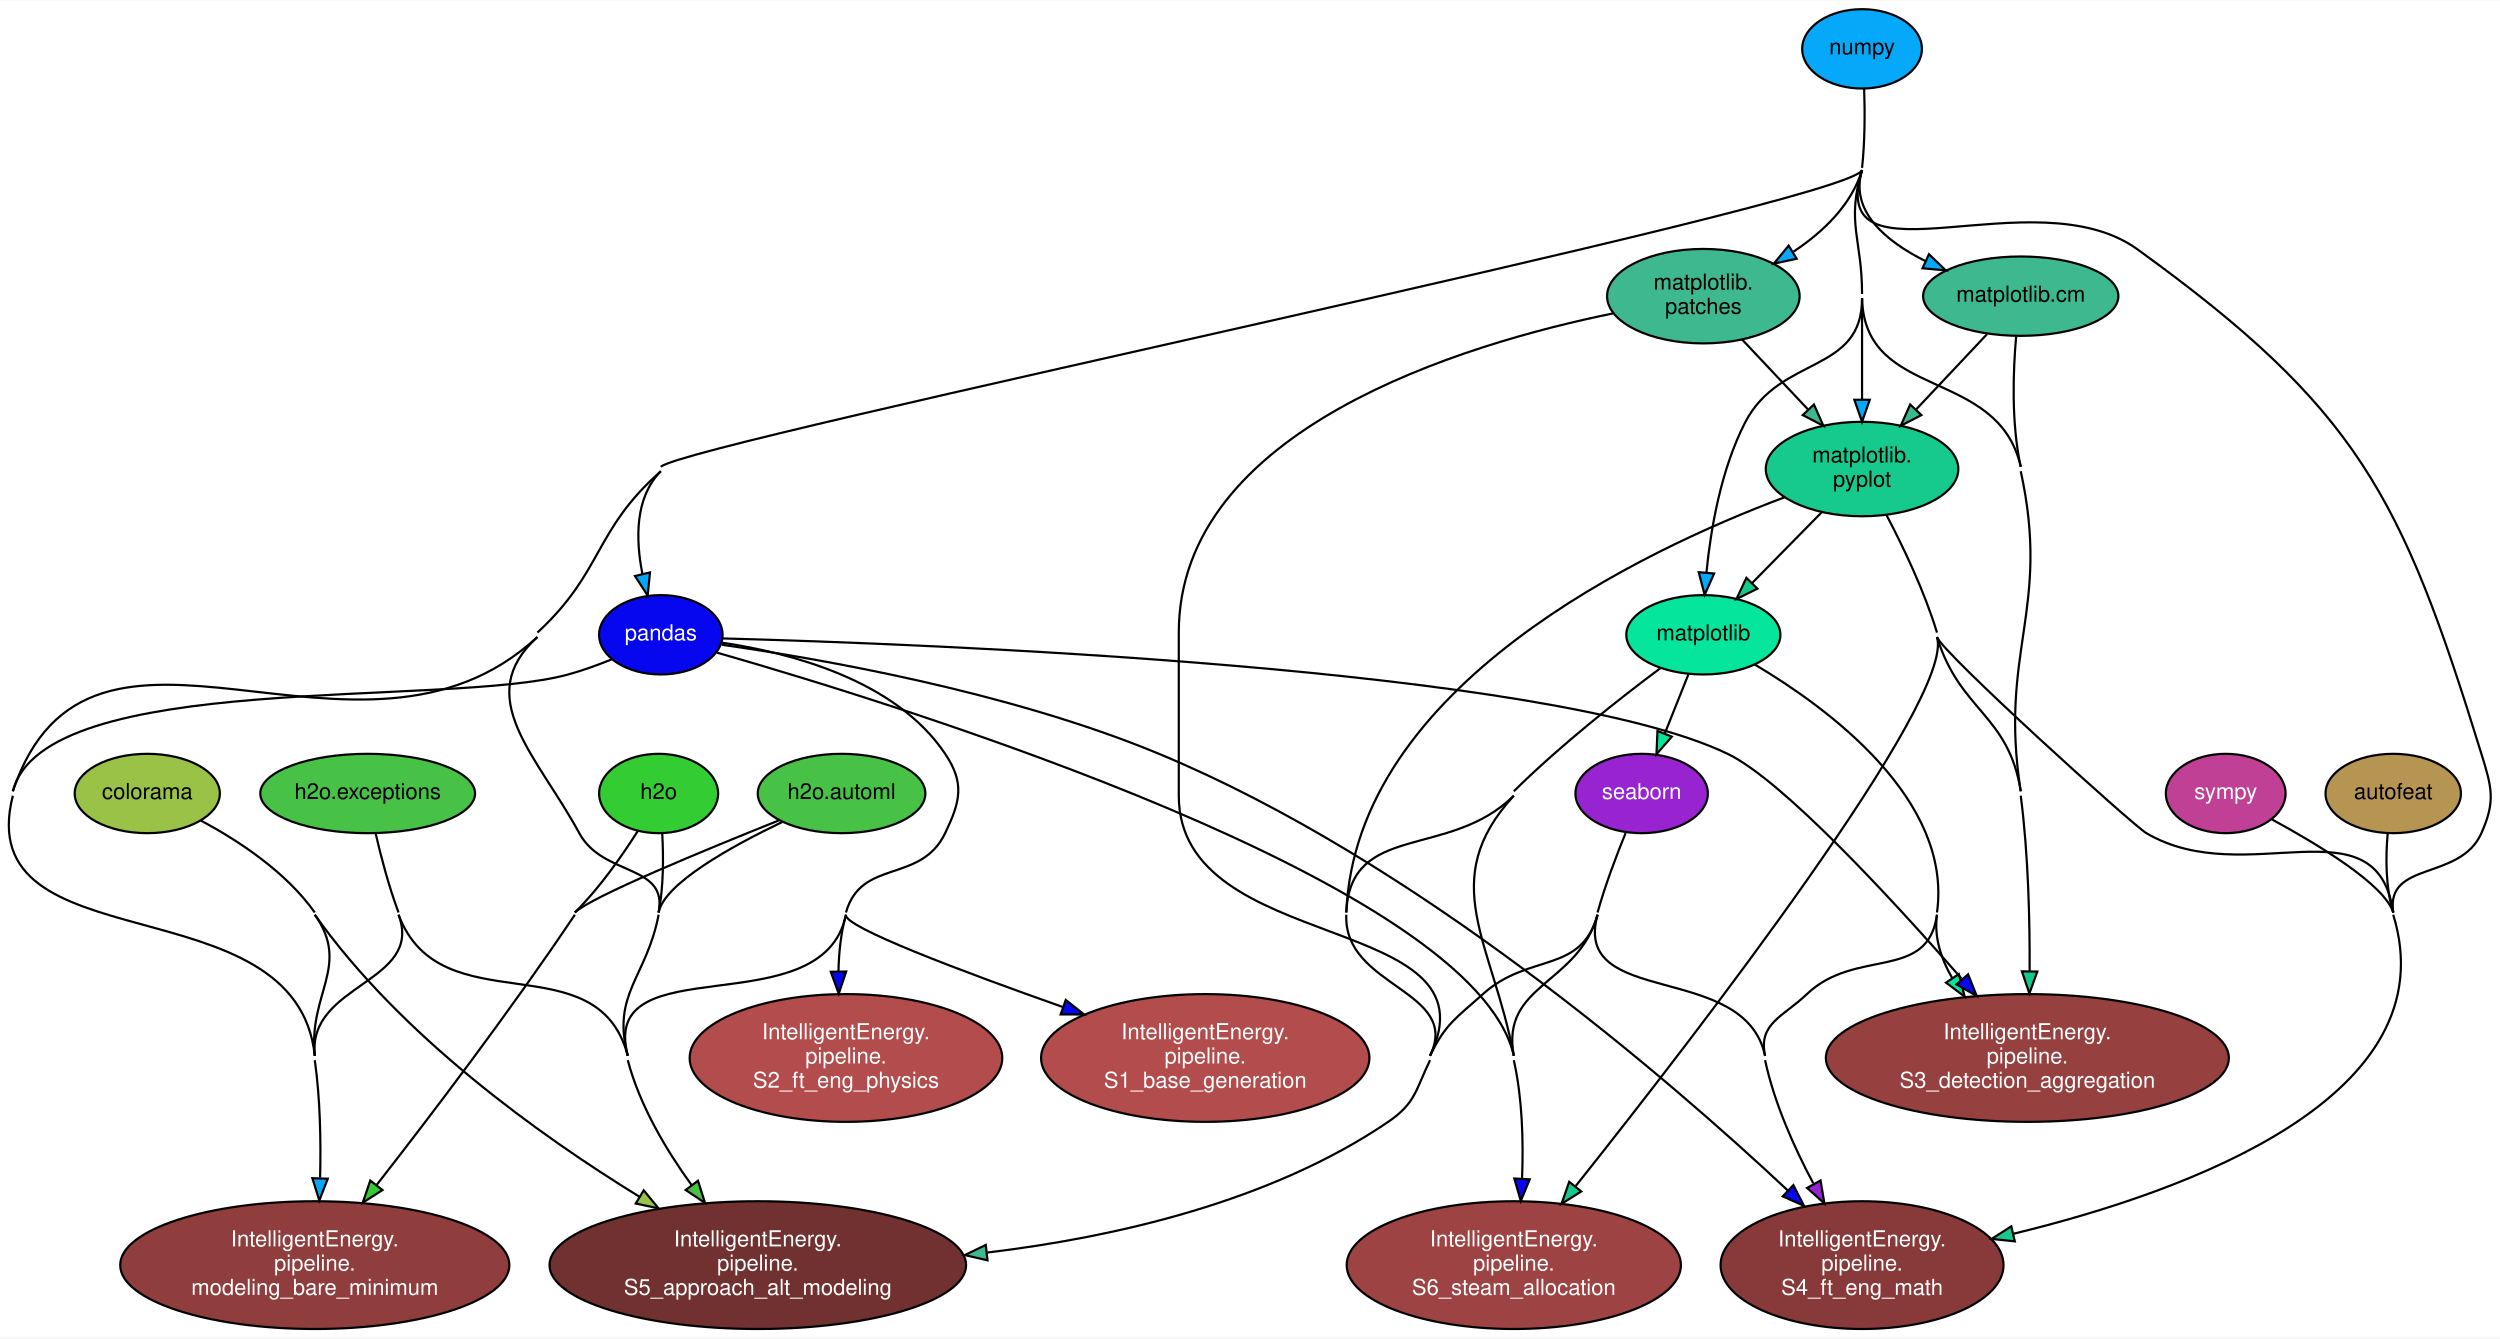
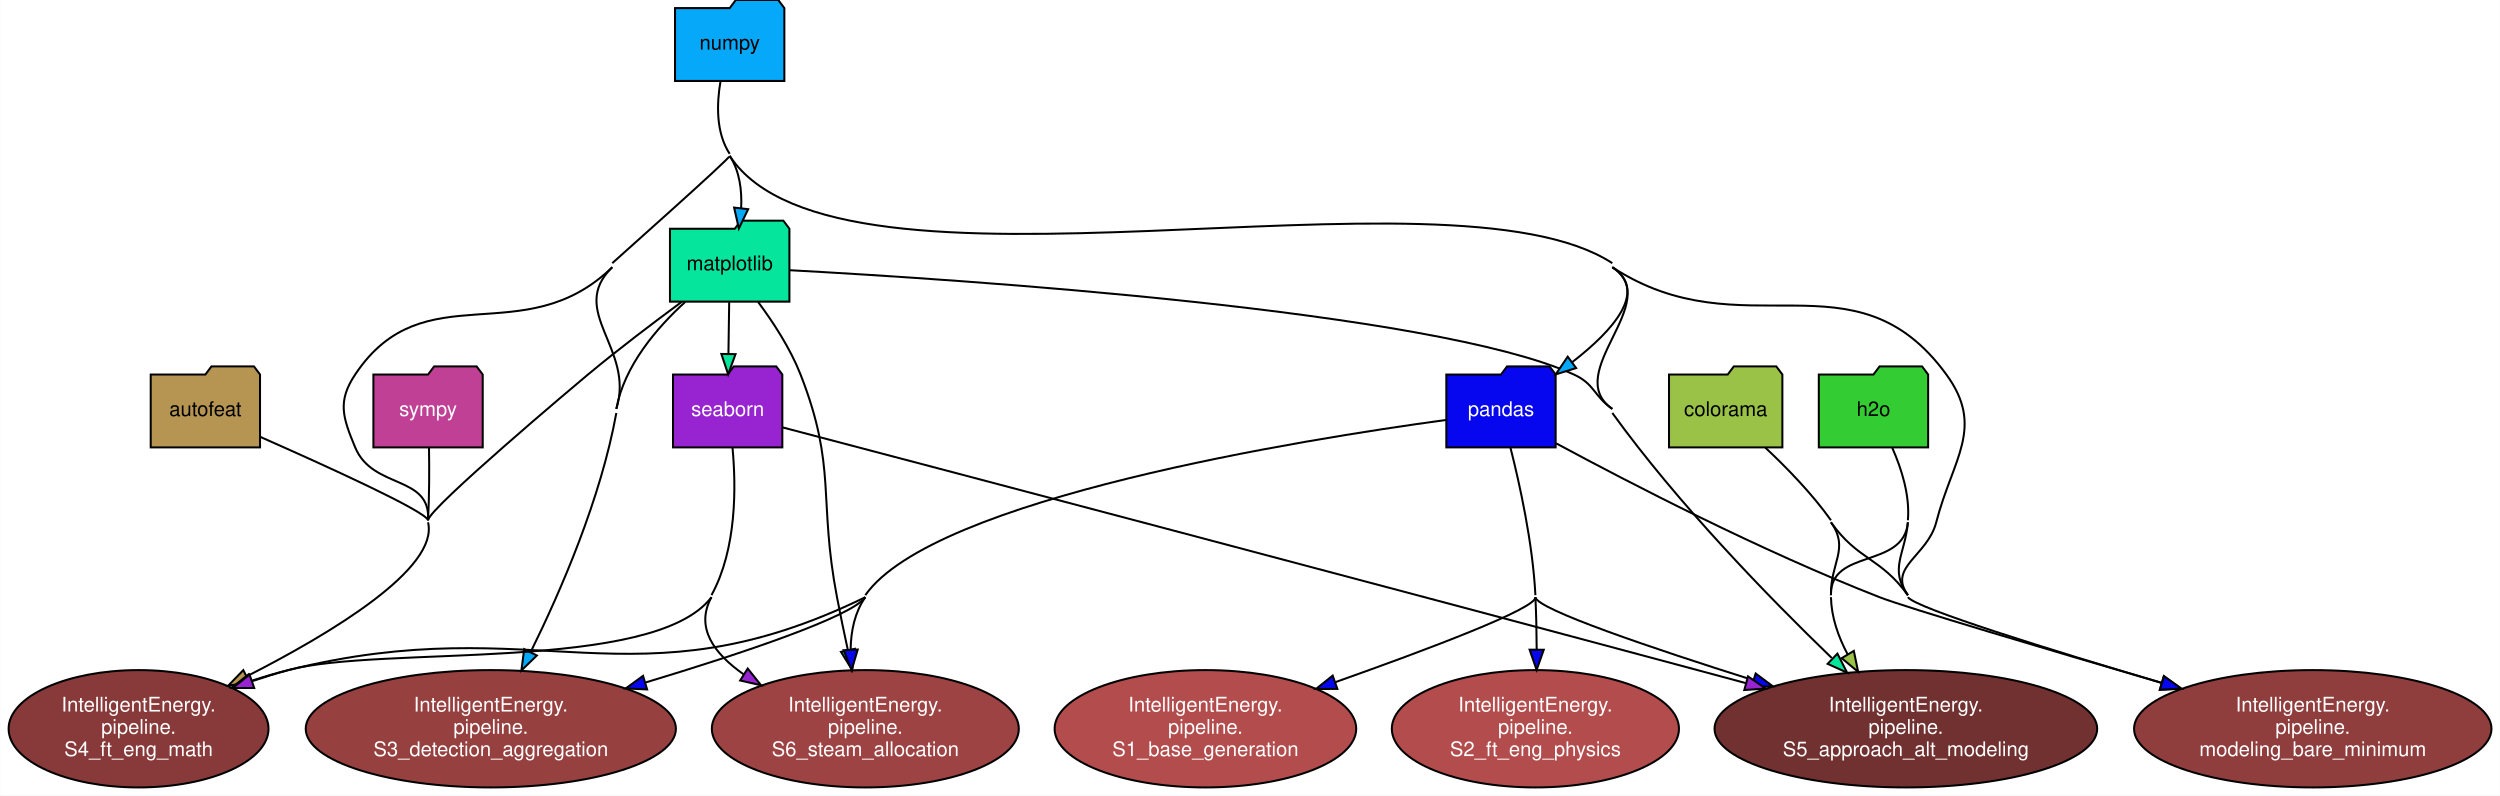
- <svg xmlns="http://www.w3.org/2000/svg" width="1134pt" height="607pt" viewBox="0.00 0.00 1134.26 606.82">
-   <g id="graph0" class="graph" transform="scale(1 1) rotate(0) translate(4 602.82)">
+ <svg xmlns="http://www.w3.org/2000/svg" width="1235pt" height="393pt" viewBox="0.00 0.00 1234.74 392.98">
+   <g id="graph0" class="graph" transform="scale(1 1) rotate(0) translate(4 388.98)">
    <style>.edge&gt;path:hover{stroke-width:8}</style>
-     <polygon fill="white" stroke="transparent" points="-4,4 -4,-602.82 1130.26,-602.82 1130.26,4 -4,4" />
+     <polygon fill="white" stroke="transparent" points="-4,4 -4,-388.98 1230.74,-388.98 1230.74,4 -4,4" />
    <g id="node1" class="node">
      <style>.edge&gt;path:hover{stroke-width:8}</style>
-       <ellipse fill="#b34c4c" stroke="black" cx="542.82" cy="-122.97" rx="74.49" ry="28.98" />
-       <text text-anchor="middle" x="542.82" y="-131.47" font-family="Helvetica,sans-Serif" font-size="10.00" fill="#ffffff">IntelligentEnergy.</text>
-       <text text-anchor="middle" x="542.82" y="-120.47" font-family="Helvetica,sans-Serif" font-size="10.00" fill="#ffffff">pipeline.</text>
-       <text text-anchor="middle" x="542.82" y="-109.47" font-family="Helvetica,sans-Serif" font-size="10.00" fill="#ffffff">S1_base_generation</text>
+       <ellipse fill="#b34c4c" stroke="black" cx="591.35" cy="-28.99" rx="74.49" ry="28.98" />
+       <text text-anchor="middle" x="591.35" y="-37.49" font-family="Helvetica,sans-Serif" font-size="10.00" fill="#ffffff">IntelligentEnergy.</text>
+       <text text-anchor="middle" x="591.35" y="-26.49" font-family="Helvetica,sans-Serif" font-size="10.00" fill="#ffffff">pipeline.</text>
+       <text text-anchor="middle" x="591.35" y="-15.49" font-family="Helvetica,sans-Serif" font-size="10.00" fill="#ffffff">S1_base_generation</text>
    </g>
    <g id="node2" class="node">
      <style>.edge&gt;path:hover{stroke-width:8}</style>
-       <ellipse fill="#b34c4c" stroke="black" cx="379.82" cy="-122.97" rx="70.92" ry="28.98" />
-       <text text-anchor="middle" x="379.82" y="-131.47" font-family="Helvetica,sans-Serif" font-size="10.00" fill="#ffffff">IntelligentEnergy.</text>
-       <text text-anchor="middle" x="379.82" y="-120.47" font-family="Helvetica,sans-Serif" font-size="10.00" fill="#ffffff">pipeline.</text>
-       <text text-anchor="middle" x="379.82" y="-109.47" font-family="Helvetica,sans-Serif" font-size="10.00" fill="#ffffff">S2_ft_eng_physics</text>
+       <ellipse fill="#b34c4c" stroke="black" cx="754.35" cy="-28.99" rx="70.92" ry="28.98" />
+       <text text-anchor="middle" x="754.35" y="-37.49" font-family="Helvetica,sans-Serif" font-size="10.00" fill="#ffffff">IntelligentEnergy.</text>
+       <text text-anchor="middle" x="754.35" y="-26.49" font-family="Helvetica,sans-Serif" font-size="10.00" fill="#ffffff">pipeline.</text>
+       <text text-anchor="middle" x="754.35" y="-15.49" font-family="Helvetica,sans-Serif" font-size="10.00" fill="#ffffff">S2_ft_eng_physics</text>
    </g>
    <g id="node3" class="node">
      <style>.edge&gt;path:hover{stroke-width:8}</style>
-       <ellipse fill="#964040" stroke="black" cx="915.82" cy="-122.97" rx="91.43" ry="28.98" />
-       <text text-anchor="middle" x="915.82" y="-131.47" font-family="Helvetica,sans-Serif" font-size="10.00" fill="#ffffff">IntelligentEnergy.</text>
-       <text text-anchor="middle" x="915.82" y="-120.47" font-family="Helvetica,sans-Serif" font-size="10.00" fill="#ffffff">pipeline.</text>
-       <text text-anchor="middle" x="915.82" y="-109.47" font-family="Helvetica,sans-Serif" font-size="10.00" fill="#ffffff">S3_detection_aggregation</text>
+       <ellipse fill="#964040" stroke="black" cx="238.35" cy="-28.99" rx="91.43" ry="28.98" />
+       <text text-anchor="middle" x="238.35" y="-37.49" font-family="Helvetica,sans-Serif" font-size="10.00" fill="#ffffff">IntelligentEnergy.</text>
+       <text text-anchor="middle" x="238.35" y="-26.49" font-family="Helvetica,sans-Serif" font-size="10.00" fill="#ffffff">pipeline.</text>
+       <text text-anchor="middle" x="238.35" y="-15.49" font-family="Helvetica,sans-Serif" font-size="10.00" fill="#ffffff">S3_detection_aggregation</text>
    </g>
    <g id="node4" class="node">
      <style>.edge&gt;path:hover{stroke-width:8}</style>
-       <ellipse fill="#883a3a" stroke="black" cx="840.82" cy="-28.99" rx="64.19" ry="28.98" />
-       <text text-anchor="middle" x="840.82" y="-37.49" font-family="Helvetica,sans-Serif" font-size="10.00" fill="#ffffff">IntelligentEnergy.</text>
-       <text text-anchor="middle" x="840.82" y="-26.49" font-family="Helvetica,sans-Serif" font-size="10.00" fill="#ffffff">pipeline.</text>
-       <text text-anchor="middle" x="840.82" y="-15.49" font-family="Helvetica,sans-Serif" font-size="10.00" fill="#ffffff">S4_ft_eng_math</text>
+       <ellipse fill="#883a3a" stroke="black" cx="64.35" cy="-28.99" rx="64.19" ry="28.98" />
+       <text text-anchor="middle" x="64.35" y="-37.49" font-family="Helvetica,sans-Serif" font-size="10.00" fill="#ffffff">IntelligentEnergy.</text>
+       <text text-anchor="middle" x="64.35" y="-26.49" font-family="Helvetica,sans-Serif" font-size="10.00" fill="#ffffff">pipeline.</text>
+       <text text-anchor="middle" x="64.35" y="-15.49" font-family="Helvetica,sans-Serif" font-size="10.00" fill="#ffffff">S4_ft_eng_math</text>
    </g>
    <g id="node5" class="node">
      <style>.edge&gt;path:hover{stroke-width:8}</style>
-       <ellipse fill="#723131" stroke="black" cx="339.82" cy="-28.99" rx="94.51" ry="28.98" />
-       <text text-anchor="middle" x="339.82" y="-37.49" font-family="Helvetica,sans-Serif" font-size="10.00" fill="#ffffff">IntelligentEnergy.</text>
-       <text text-anchor="middle" x="339.82" y="-26.49" font-family="Helvetica,sans-Serif" font-size="10.00" fill="#ffffff">pipeline.</text>
-       <text text-anchor="middle" x="339.82" y="-15.49" font-family="Helvetica,sans-Serif" font-size="10.00" fill="#ffffff">S5_approach_alt_modeling</text>
+       <ellipse fill="#723131" stroke="black" cx="937.35" cy="-28.99" rx="94.51" ry="28.98" />
+       <text text-anchor="middle" x="937.35" y="-37.49" font-family="Helvetica,sans-Serif" font-size="10.00" fill="#ffffff">IntelligentEnergy.</text>
+       <text text-anchor="middle" x="937.35" y="-26.49" font-family="Helvetica,sans-Serif" font-size="10.00" fill="#ffffff">pipeline.</text>
+       <text text-anchor="middle" x="937.35" y="-15.49" font-family="Helvetica,sans-Serif" font-size="10.00" fill="#ffffff">S5_approach_alt_modeling</text>
    </g>
    <g id="node6" class="node">
      <style>.edge&gt;path:hover{stroke-width:8}</style>
-       <ellipse fill="#9d4343" stroke="black" cx="682.82" cy="-28.99" rx="75.82" ry="28.98" />
-       <text text-anchor="middle" x="682.82" y="-37.49" font-family="Helvetica,sans-Serif" font-size="10.00" fill="#ffffff">IntelligentEnergy.</text>
-       <text text-anchor="middle" x="682.82" y="-26.49" font-family="Helvetica,sans-Serif" font-size="10.00" fill="#ffffff">pipeline.</text>
-       <text text-anchor="middle" x="682.82" y="-15.49" font-family="Helvetica,sans-Serif" font-size="10.00" fill="#ffffff">S6_steam_allocation</text>
+       <ellipse fill="#9d4343" stroke="black" cx="423.35" cy="-28.99" rx="75.82" ry="28.98" />
+       <text text-anchor="middle" x="423.35" y="-37.49" font-family="Helvetica,sans-Serif" font-size="10.00" fill="#ffffff">IntelligentEnergy.</text>
+       <text text-anchor="middle" x="423.35" y="-26.49" font-family="Helvetica,sans-Serif" font-size="10.00" fill="#ffffff">pipeline.</text>
+       <text text-anchor="middle" x="423.35" y="-15.49" font-family="Helvetica,sans-Serif" font-size="10.00" fill="#ffffff">S6_steam_allocation</text>
    </g>
    <g id="node7" class="node">
      <style>.edge&gt;path:hover{stroke-width:8}</style>
-       <ellipse fill="#8f3d3d" stroke="black" cx="138.82" cy="-28.99" rx="88.28" ry="28.98" />
-       <text text-anchor="middle" x="138.82" y="-37.49" font-family="Helvetica,sans-Serif" font-size="10.00" fill="#ffffff">IntelligentEnergy.</text>
-       <text text-anchor="middle" x="138.82" y="-26.49" font-family="Helvetica,sans-Serif" font-size="10.00" fill="#ffffff">pipeline.</text>
-       <text text-anchor="middle" x="138.82" y="-15.49" font-family="Helvetica,sans-Serif" font-size="10.00" fill="#ffffff">modeling_bare_minimum</text>
+       <ellipse fill="#8f3d3d" stroke="black" cx="1138.35" cy="-28.99" rx="88.28" ry="28.98" />
+       <text text-anchor="middle" x="1138.35" y="-37.49" font-family="Helvetica,sans-Serif" font-size="10.00" fill="#ffffff">IntelligentEnergy.</text>
+       <text text-anchor="middle" x="1138.35" y="-26.49" font-family="Helvetica,sans-Serif" font-size="10.00" fill="#ffffff">pipeline.</text>
+       <text text-anchor="middle" x="1138.35" y="-15.49" font-family="Helvetica,sans-Serif" font-size="10.00" fill="#ffffff">modeling_bare_minimum</text>
    </g>
    <g id="node8" class="node">
      <style>.edge&gt;path:hover{stroke-width:8}</style>
-       <ellipse fill="#b69553" stroke="black" cx="1081.82" cy="-242.97" rx="30.72" ry="18" />
-       <text text-anchor="middle" x="1081.82" y="-240.47" font-family="Helvetica,sans-Serif" font-size="10.00" fill="#000000">autofeat</text>
+       <polygon fill="#b69553" stroke="black" points="124.35,-203.98 121.35,-207.98 100.35,-207.98 97.35,-203.98 70.35,-203.98 70.35,-167.98 124.35,-167.98 124.35,-203.98" />
+       <text text-anchor="middle" x="97.35" y="-183.48" font-family="Helvetica,sans-Serif" font-size="10.00" fill="#000000">autofeat</text>
    </g>
    <g id="edge1" class="edge">
      <style>.edge&gt;path:hover{stroke-width:8}</style>
-       <path fill="none" stroke="black" d="M1079.31,-224.88C1078.37,-214.3 1078.25,-200.58 1081.82,-188.97" />
+       <path fill="none" stroke="black" d="M124.48,-173.16C156.71,-158.95 206.29,-136.43 207.35,-131.98" />
+       <path fill="none" stroke="black" d="M207.35,-130.98C212.73,-108.35 160.53,-76.66 117.69,-54.85" />
+       <polygon fill="#b69553" stroke="black" points="119.22,-51.7 108.71,-50.35 116.09,-57.96 119.22,-51.7" />
    </g>
    <g id="node9" class="node">
      <style>.edge&gt;path:hover{stroke-width:8}</style>
-       <ellipse fill="#99c247" stroke="black" cx="62.82" cy="-242.97" rx="32.93" ry="18" />
-       <text text-anchor="middle" x="62.82" y="-240.47" font-family="Helvetica,sans-Serif" font-size="10.00" fill="#000000">colorama</text>
+       <polygon fill="#99c247" stroke="black" points="876.35,-203.98 873.35,-207.98 852.35,-207.98 849.35,-203.98 820.35,-203.98 820.35,-167.98 876.35,-167.98 876.35,-203.98" />
+       <text text-anchor="middle" x="848.35" y="-183.48" font-family="Helvetica,sans-Serif" font-size="10.00" fill="#000000">colorama</text>
    </g>
    <g id="edge2" class="edge">
      <style>.edge&gt;path:hover{stroke-width:8}</style>
-       <path fill="none" stroke="black" d="M138.82,-187.97C177.62,-133.1 240.83,-87.87 286.01,-60.08" />
-       <polygon fill="#99c247" stroke="black" points="288.06,-62.93 294.79,-54.75 284.43,-56.94 288.06,-62.93" />
+       <path fill="none" stroke="black" d="M900.35,-130.98C909.62,-117.94 900.03,-110.98 900.35,-94.98" />
+       <path fill="none" stroke="black" d="M900.35,-93.98C900.54,-84.17 903.92,-74.52 908.56,-65.8" />
+       <polygon fill="#99c247" stroke="black" points="911.65,-67.46 913.78,-57.08 905.64,-63.86 911.65,-67.46" />
+       <path fill="none" stroke="black" d="M867.92,-167.87C878.39,-158.06 891.01,-145.11 900.35,-131.98" />
    </g>
    <g id="edge3" class="edge">
      <style>.edge&gt;path:hover{stroke-width:8}</style>
-       <path fill="none" stroke="black" d="M87.12,-230.7C104,-221.68 125.73,-207.48 138.82,-188.97" />
-       <path fill="none" stroke="black" d="M138.82,-187.97C155.24,-164.74 135.83,-152.26 138.82,-123.97" />
+       <path fill="none" stroke="black" d="M938.35,-93.98C942.3,-88.53 1008.42,-68.02 1063.56,-51.68" />
+       <polygon fill="#99c247" stroke="black" points="1064.76,-54.97 1073.36,-48.78 1062.78,-48.26 1064.76,-54.97" />
+       <path fill="none" stroke="black" d="M900.35,-130.98C913.83,-112.02 924.69,-113.82 938.35,-94.98" />
    </g>
    <g id="node10" class="node">
      <style>.edge&gt;path:hover{stroke-width:8}</style>
-       <ellipse fill="#33cc33" stroke="black" cx="294.82" cy="-242.97" rx="27" ry="18" />
-       <text text-anchor="middle" x="294.82" y="-240.47" font-family="Helvetica,sans-Serif" font-size="10.00" fill="#000000">h2o</text>
+       <polygon fill="#33cc33" stroke="black" points="948.35,-203.98 945.35,-207.98 924.35,-207.98 921.35,-203.98 894.35,-203.98 894.35,-167.98 948.35,-167.98 948.35,-203.98" />
+       <text text-anchor="middle" x="921.35" y="-183.48" font-family="Helvetica,sans-Serif" font-size="10.00" fill="#000000">h2o</text>
    </g>
    <g id="edge4" class="edge">
      <style>.edge&gt;path:hover{stroke-width:8}</style>
-       <path fill="none" stroke="black" d="M296.46,-224.62C297.05,-214.2 297.08,-200.71 294.82,-188.97" />
+       <path fill="none" stroke="black" d="M938.35,-130.98C936.35,-107.8 899.88,-118.24 900.35,-94.98" />
+       <path fill="none" stroke="black" d="M930.64,-167.73C935.16,-157.56 939.41,-144.31 938.35,-131.98" />
    </g>
    <g id="edge5" class="edge">
      <style>.edge&gt;path:hover{stroke-width:8}</style>
-       <path fill="none" stroke="black" d="M256.82,-187.97C227.79,-144.63 191.51,-96.91 166.9,-65.38" />
-       <polygon fill="#33cc33" stroke="black" points="169.52,-63.05 160.59,-57.33 164,-67.36 169.52,-63.05" />
-       <path fill="none" stroke="black" d="M285.43,-226.05C278.4,-214.92 268.09,-200.11 256.82,-188.97" />
+       <path fill="none" stroke="black" d="M938.35,-130.98C936.97,-115.04 928.96,-107.94 938.35,-94.98" />
    </g>
    <g id="node11" class="node">
      <style>.edge&gt;path:hover{stroke-width:8}</style>
-       <ellipse fill="#47c247" stroke="black" cx="377.82" cy="-242.97" rx="38.03" ry="18" />
-       <text text-anchor="middle" x="377.82" y="-240.47" font-family="Helvetica,sans-Serif" font-size="10.00" fill="#000000">h2o.automl</text>
+       <polygon fill="#05e59b" stroke="black" points="385.85,-275.98 382.85,-279.98 361.85,-279.98 358.85,-275.98 326.85,-275.98 326.85,-239.98 385.85,-239.98 385.85,-275.98" />
+       <text text-anchor="middle" x="356.35" y="-255.48" font-family="Helvetica,sans-Serif" font-size="10.00" fill="#000000">matplotlib</text>
    </g>
    <g id="edge6" class="edge">
      <style>.edge&gt;path:hover{stroke-width:8}</style>
-       <path fill="none" stroke="black" d="M350.88,-230.02C327.61,-218.88 297.34,-202.06 294.82,-188.97" />
+       <path fill="none" stroke="black" d="M334.37,-239.82C320.38,-227.08 304.21,-208.27 300.35,-186.98" />
    </g>
    <g id="edge7" class="edge">
      <style>.edge&gt;path:hover{stroke-width:8}</style>
-       <path fill="none" stroke="black" d="M349.55,-230.83C316.05,-217.44 263.83,-195.9 256.82,-188.97" />
+       <path fill="none" stroke="black" d="M332.6,-239.84C318.85,-229.71 301.35,-216.46 286.35,-203.98 281.78,-200.19 207.67,-137.91 207.35,-131.98" />
+     </g>
+     <g id="edge8" class="edge">
+       <style>.edge&gt;path:hover{stroke-width:8}</style>
+       <path fill="none" stroke="black" d="M792.35,-184.98C824.98,-139.83 869.64,-93.95 900.74,-63.96" />
+       <polygon fill="#05e59b" stroke="black" points="903.54,-66.12 908.34,-56.68 898.7,-61.07 903.54,-66.12" />
+       <path fill="none" stroke="black" d="M386.04,-255.5C469.37,-250.97 703.89,-235.68 773.35,-203.98 783.66,-199.28 783.07,-193.48 792.35,-186.98" />
+     </g>
+     <g id="edge9" class="edge">
+       <style>.edge&gt;path:hover{stroke-width:8}</style>
+       <path fill="none" stroke="black" d="M370.34,-239.87C377.73,-229.96 386.28,-216.92 391.35,-203.98 409.4,-157.85 400.05,-142.64 409.35,-93.98 410.97,-85.47 412.87,-76.36 414.74,-67.76" />
+       <polygon fill="#05e59b" stroke="black" points="418.16,-68.48 416.89,-57.96 411.32,-66.97 418.16,-68.48" />
+     </g>
+     <g id="node14" class="node">
+       <style>.edge&gt;path:hover{stroke-width:8}</style>
+       <polygon fill="#9724d0" stroke="black" points="382.35,-203.98 379.35,-207.98 358.35,-207.98 355.35,-203.98 328.35,-203.98 328.35,-167.98 382.35,-167.98 382.35,-203.98" />
+       <text text-anchor="middle" x="355.35" y="-183.48" font-family="Helvetica,sans-Serif" font-size="10.00" fill="#ffffff">seaborn</text>
+     </g>
+     <g id="edge10" class="edge">
+       <style>.edge&gt;path:hover{stroke-width:8}</style>
+       <path fill="none" stroke="black" d="M356.1,-239.68C355.99,-231.97 355.86,-222.7 355.73,-214.1" />
+       <polygon fill="#05e59b" stroke="black" points="359.23,-214.04 355.59,-204.09 352.23,-214.14 359.23,-214.04" />
    </g>
    <g id="node12" class="node">
      <style>.edge&gt;path:hover{stroke-width:8}</style>
-       <ellipse fill="#47c247" stroke="black" cx="162.82" cy="-242.97" rx="48.72" ry="18" />
-       <text text-anchor="middle" x="162.82" y="-240.47" font-family="Helvetica,sans-Serif" font-size="10.00" fill="#000000">h2o.exceptions</text>
-     </g>
-     <g id="edge8" class="edge">
-       <style>.edge&gt;path:hover{stroke-width:8}</style>
-       <path fill="none" stroke="black" d="M176.82,-187.97C195.89,-137.16 267.01,-176.46 280.82,-123.97" />
-       <path fill="none" stroke="black" d="M280.82,-121.97C286.21,-101.51 298.11,-81.41 309.81,-65.25" />
-       <polygon fill="#47c247" stroke="black" points="312.67,-67.27 315.88,-57.18 307.08,-63.07 312.67,-67.27" />
-     </g>
-     <g id="edge9" class="edge">
-       <style>.edge&gt;path:hover{stroke-width:8}</style>
-       <path fill="none" stroke="black" d="M166.39,-224.99C168.82,-214.45 172.41,-200.73 176.82,-188.97" />
-       <path fill="none" stroke="black" d="M176.82,-187.97C188.45,-157 135.35,-156.87 138.82,-123.97" />
+       <polygon fill="#06a8f9" stroke="black" points="383.35,-384.98 380.35,-388.98 359.35,-388.98 356.35,-384.98 329.35,-384.98 329.35,-348.98 383.35,-348.98 383.35,-384.98" />
+       <text text-anchor="middle" x="356.35" y="-364.48" font-family="Helvetica,sans-Serif" font-size="10.00" fill="#000000">numpy</text>
+     </g>
+     <g id="edge11" class="edge">
+       <style>.edge&gt;path:hover{stroke-width:8}</style>
+       <path fill="none" stroke="black" d="M300.35,-184.98C292.68,-142.73 273.12,-97.47 258,-66.83" />
+       <polygon fill="#06a8f9" stroke="black" points="261.09,-65.18 253.47,-57.81 254.83,-68.32 261.09,-65.18" />
+       <path fill="none" stroke="black" d="M298.35,-256.98C276,-235.32 309.7,-216.67 300.35,-186.98" />
+     </g>
+     <g id="edge12" class="edge">
+       <style>.edge&gt;path:hover{stroke-width:8}</style>
+       <path fill="none" stroke="black" d="M351.82,-348.86C349.9,-337.75 349.48,-323.44 356.35,-312.98" />
+       <path fill="none" stroke="black" d="M298.35,-256.98C254.43,-214.41 205.26,-254.88 171.35,-203.98 162.48,-190.67 165.22,-182.76 171.35,-167.98 180.01,-147.08 208.74,-154.57 207.35,-131.98" />
+       <path fill="none" stroke="black" d="M356.35,-311.98C356.95,-311.07 299.11,-259.77 298.35,-258.98" />
+     </g>
+     <g id="edge13" class="edge">
+       <style>.edge&gt;path:hover{stroke-width:8}</style>
+       <path fill="none" stroke="black" d="M792.35,-256.98C818.4,-239.98 766.86,-204.83 792.35,-186.98" />
+     </g>
+     <g id="edge14" class="edge">
+       <style>.edge&gt;path:hover{stroke-width:8}</style>
+       <path fill="none" stroke="black" d="M792.35,-256.98C856.84,-214.88 911.97,-266.22 957.35,-203.98 976.51,-177.71 960.47,-162.47 952.35,-130.98 948.06,-114.36 928.27,-108.88 938.35,-94.98" />
+     </g>
+     <g id="edge15" class="edge">
+       <style>.edge&gt;path:hover{stroke-width:8}</style>
+       <path fill="none" stroke="black" d="M356.35,-311.98C361.29,-304.47 362.45,-294.96 362.01,-286.08" />
+       <polygon fill="#06a8f9" stroke="black" points="365.48,-285.65 360.88,-276.11 358.53,-286.44 365.48,-285.65" />
    </g>
    <g id="node13" class="node">
      <style>.edge&gt;path:hover{stroke-width:8}</style>
-       <ellipse fill="#05e59b" stroke="black" cx="768.82" cy="-314.97" rx="34.96" ry="18" />
-       <text text-anchor="middle" x="768.82" y="-312.47" font-family="Helvetica,sans-Serif" font-size="10.00" fill="#000000">matplotlib</text>
-     </g>
-     <g id="edge10" class="edge">
-       <style>.edge&gt;path:hover{stroke-width:8}</style>
-       <path fill="none" stroke="black" d="M874.82,-187.97C873.42,-177.87 876.6,-168.04 881.72,-159.23" />
-       <polygon fill="#05e59b" stroke="black" points="884.72,-161.05 887.39,-150.8 878.91,-157.15 884.72,-161.05" />
-     </g>
-     <g id="edge11" class="edge">
-       <style>.edge&gt;path:hover{stroke-width:8}</style>
-       <path fill="none" stroke="black" d="M874.82,-187.97C870.61,-157.54 838.06,-173.15 815.82,-151.97 804.94,-141.59 793.67,-138.68 796.82,-123.97" />
-       <path fill="none" stroke="black" d="M792.05,-301.53C825.35,-281.8 881.93,-240.26 874.82,-188.97" />
-     </g>
-     <g id="edge12" class="edge">
-       <style>.edge&gt;path:hover{stroke-width:8}</style>
-       <path fill="none" stroke="black" d="M682.82,-241.97C653.57,-212.98 608.53,-230.11 606.82,-188.97" />
-       <path fill="none" stroke="black" d="M749.47,-299.94C731.42,-286.47 704.16,-265.1 682.82,-243.97" />
-     </g>
-     <g id="edge13" class="edge">
-       <style>.edge&gt;path:hover{stroke-width:8}</style>
-       <path fill="none" stroke="black" d="M682.82,-241.97C647.41,-203.29 673.2,-175.52 682.82,-123.97" />
-     </g>
-     <g id="node19" class="node">
-       <style>.edge&gt;path:hover{stroke-width:8}</style>
-       <ellipse fill="#9724d0" stroke="black" cx="740.82" cy="-242.97" rx="30.04" ry="18" />
-       <text text-anchor="middle" x="740.82" y="-240.47" font-family="Helvetica,sans-Serif" font-size="10.00" fill="#ffffff">seaborn</text>
-     </g>
-     <g id="edge14" class="edge">
-       <style>.edge&gt;path:hover{stroke-width:8}</style>
-       <path fill="none" stroke="black" d="M762.04,-297.02C758.81,-288.94 754.87,-279.09 751.27,-270.08" />
-       <polygon fill="#05e59b" stroke="black" points="754.5,-268.74 747.54,-260.75 748,-271.34 754.5,-268.74" />
-     </g>
-     <g id="node14" class="node">
-       <style>.edge&gt;path:hover{stroke-width:8}</style>
-       <ellipse fill="#3db88f" stroke="black" cx="912.82" cy="-468.61" rx="44.3" ry="18" />
-       <text text-anchor="middle" x="912.82" y="-466.11" font-family="Helvetica,sans-Serif" font-size="10.00" fill="#000000">matplotlib.cm</text>
-     </g>
-     <g id="edge15" class="edge">
-       <style>.edge&gt;path:hover{stroke-width:8}</style>
-       <path fill="none" stroke="black" d="M910.74,-450.38C909.35,-434.74 908.46,-411.14 912.82,-391.18" />
-     </g>
-     <g id="node16" class="node">
-       <style>.edge&gt;path:hover{stroke-width:8}</style>
-       <ellipse fill="#16ca8e" stroke="black" cx="840.82" cy="-390.18" rx="43.68" ry="21.43" />
-       <text text-anchor="middle" x="840.82" y="-393.18" font-family="Helvetica,sans-Serif" font-size="10.00" fill="#000000">matplotlib.</text>
-       <text text-anchor="middle" x="840.82" y="-382.18" font-family="Helvetica,sans-Serif" font-size="10.00" fill="#000000">pyplot</text>
+       <polygon fill="#0606ef" stroke="black" points="764.35,-203.98 761.35,-207.98 740.35,-207.98 737.35,-203.98 710.35,-203.98 710.35,-167.98 764.35,-167.98 764.35,-203.98" />
+       <text text-anchor="middle" x="737.35" y="-183.48" font-family="Helvetica,sans-Serif" font-size="10.00" fill="#ffffff">pandas</text>
    </g>
    <g id="edge16" class="edge">
      <style>.edge&gt;path:hover{stroke-width:8}</style>
-       <path fill="none" stroke="black" d="M897.55,-451.4C888.23,-441.5 876.09,-428.62 865.44,-417.31" />
-       <polygon fill="#3db88f" stroke="black" points="867.75,-414.66 858.35,-409.78 862.66,-419.46 867.75,-414.66" />
+       <path fill="none" stroke="black" d="M792.35,-256.98C810.32,-245.25 792.61,-225.65 772.64,-210.17" />
+       <polygon fill="#06a8f9" stroke="black" points="774.47,-207.17 764.35,-204.03 770.31,-212.79 774.47,-207.17" />
+       <path fill="none" stroke="black" d="M356.35,-311.98C409.94,-230.41 710.62,-312.34 792.35,-258.98" />
+     </g>
+     <g id="edge17" class="edge">
+       <style>.edge&gt;path:hover{stroke-width:8}</style>
+       <path fill="none" stroke="black" d="M742.01,-167.9C746.58,-149.92 753.04,-120.71 754.35,-94.98" />
+       <path fill="none" stroke="black" d="M754.35,-93.98C755,-88.45 701.47,-68.28 655.59,-52.04" />
+       <polygon fill="#0606ef" stroke="black" points="656.53,-48.66 645.94,-48.64 654.21,-55.26 656.53,-48.66" />
+     </g>
+     <g id="edge18" class="edge">
+       <style>.edge&gt;path:hover{stroke-width:8}</style>
+       <path fill="none" stroke="black" d="M754.35,-93.98C754.77,-85.62 754.95,-76.64 754.98,-68.12" />
+       <polygon fill="#0606ef" stroke="black" points="758.48,-68.03 754.96,-58.04 751.48,-68.05 758.48,-68.03" />
+     </g>
+     <g id="edge19" class="edge">
+       <style>.edge&gt;path:hover{stroke-width:8}</style>
+       <path fill="none" stroke="black" d="M423.35,-93.98C416.56,-84.32 362.66,-66.3 314.77,-51.84" />
+       <polygon fill="#0606ef" stroke="black" points="315.56,-48.42 304.98,-48.9 313.55,-55.13 315.56,-48.42" />
+     </g>
+     <g id="edge20" class="edge">
+       <style>.edge&gt;path:hover{stroke-width:8}</style>
+       <path fill="none" stroke="black" d="M710.19,-181.53C640.22,-172 456.95,-142.85 423.35,-94.98" />
+       <path fill="none" stroke="black" d="M423.35,-93.98C308.57,-38.06 262.25,-88.78 138.35,-57.98 132.31,-56.48 126.09,-54.64 119.95,-52.62" />
+       <polygon fill="#0606ef" stroke="black" points="120.99,-49.27 110.39,-49.32 118.71,-55.89 120.99,-49.27" />
+     </g>
+     <g id="edge21" class="edge">
+       <style>.edge&gt;path:hover{stroke-width:8}</style>
+       <path fill="none" stroke="black" d="M754.35,-93.98C755.05,-88.02 811.91,-68.8 862.06,-52.96" />
+       <polygon fill="#0606ef" stroke="black" points="863.16,-56.29 871.65,-49.95 861.06,-49.61 863.16,-56.29" />
+     </g>
+     <g id="edge22" class="edge">
+       <style>.edge&gt;path:hover{stroke-width:8}</style>
+       <path fill="none" stroke="black" d="M423.35,-93.98C418.11,-86.52 416.23,-77.26 416.09,-68.13" />
+       <polygon fill="#0606ef" stroke="black" points="419.6,-68.13 416.59,-57.97 412.6,-67.78 419.6,-68.13" />
+     </g>
+     <g id="edge23" class="edge">
+       <style>.edge&gt;path:hover{stroke-width:8}</style>
+       <path fill="none" stroke="black" d="M764.6,-169.98C800.46,-150.64 865.81,-116.8 924.35,-93.98 937.75,-88.76 1007.54,-68.08 1063.83,-51.63" />
+       <polygon fill="#0606ef" stroke="black" points="1064.83,-54.98 1073.45,-48.82 1062.87,-48.26 1064.83,-54.98" />
+     </g>
+     <g id="edge24" class="edge">
+       <style>.edge&gt;path:hover{stroke-width:8}</style>
+       <path fill="none" stroke="black" d="M357.73,-167.89C359.54,-148.86 359.91,-117.79 347.35,-94.98" />
+       <path fill="none" stroke="black" d="M347.35,-93.98C318.91,-56.4 183.82,-70.38 138.35,-57.98 132.57,-56.41 126.62,-54.56 120.72,-52.58" />
+       <polygon fill="#9724d0" stroke="black" points="121.47,-49.13 110.88,-49.13 119.16,-55.74 121.47,-49.13" />
+     </g>
+     <g id="edge25" class="edge">
+       <style>.edge&gt;path:hover{stroke-width:8}</style>
+       <path fill="none" stroke="black" d="M382.37,-177.88C455.32,-158.69 662.35,-104.16 834.35,-57.98 842.11,-55.9 850.2,-53.72 858.28,-51.53" />
+       <polygon fill="#9724d0" stroke="black" points="859.37,-54.86 868.11,-48.87 857.54,-48.11 859.37,-54.86" />
+     </g>
+     <g id="edge26" class="edge">
+       <style>.edge&gt;path:hover{stroke-width:8}</style>
+       <path fill="none" stroke="black" d="M347.35,-93.98C339.13,-79.07 348.56,-66.14 363.23,-55.88" />
+       <polygon fill="#9724d0" stroke="black" points="365.25,-58.75 371.85,-50.47 361.52,-52.83 365.25,-58.75" />
    </g>
    <g id="node15" class="node">
      <style>.edge&gt;path:hover{stroke-width:8}</style>
-       <ellipse fill="#3db88f" stroke="black" cx="768.82" cy="-468.61" rx="43.68" ry="21.43" />
-       <text text-anchor="middle" x="768.82" y="-471.61" font-family="Helvetica,sans-Serif" font-size="10.00" fill="#000000">matplotlib.</text>
-       <text text-anchor="middle" x="768.82" y="-460.61" font-family="Helvetica,sans-Serif" font-size="10.00" fill="#000000">patches</text>
-     </g>
-     <g id="edge17" class="edge">
-       <style>.edge&gt;path:hover{stroke-width:8}</style>
-       <path fill="none" stroke="black" d="M644.82,-121.97C638.26,-108.44 638.25,-102.44 625.82,-93.98 572.44,-57.68 501.72,-41.64 443.96,-34.7" />
-       <polygon fill="#3db88f" stroke="black" points="444.03,-31.18 433.7,-33.54 443.25,-38.14 444.03,-31.18" />
-       <path fill="none" stroke="black" d="M727.91,-460.8C659.86,-446.88 530.82,-408.32 530.82,-315.97 530.82,-315.97 530.82,-315.97 530.82,-241.97 530.82,-169.05 676.63,-189.59 644.82,-123.97" />
-     </g>
-     <g id="edge18" class="edge">
-       <style>.edge&gt;path:hover{stroke-width:8}</style>
-       <path fill="none" stroke="black" d="M786.25,-449.1C795.29,-439.51 806.49,-427.62 816.38,-417.12" />
-       <polygon fill="#3db88f" stroke="black" points="818.99,-419.45 823.3,-409.77 813.9,-414.65 818.99,-419.45" />
-     </g>
-     <g id="edge19" class="edge">
-       <style>.edge&gt;path:hover{stroke-width:8}</style>
-       <path fill="none" stroke="black" d="M912.82,-241.97C916.25,-215.53 916.97,-185.5 916.85,-162.35" />
-       <polygon fill="#16ca8e" stroke="black" points="920.35,-162.19 916.74,-152.23 913.35,-162.27 920.35,-162.19" />
-       <path fill="none" stroke="black" d="M874.82,-313.97C885.26,-280.14 907.3,-278.93 912.82,-243.97" />
-     </g>
-     <g id="edge20" class="edge">
-       <style>.edge&gt;path:hover{stroke-width:8}</style>
-       <path fill="none" stroke="black" d="M1081.82,-187.97C1107.12,-105.65 989.43,-62.61 909.61,-43.24" />
-       <polygon fill="#16ca8e" stroke="black" points="910.13,-39.77 899.59,-40.89 908.52,-46.58 910.13,-39.77" />
-       <path fill="none" stroke="black" d="M874.82,-313.97C876.95,-307.06 963.59,-228.63 969.82,-224.97 1014.88,-198.45 1074.37,-240.72 1081.82,-188.97" />
-     </g>
-     <g id="edge21" class="edge">
-       <style>.edge&gt;path:hover{stroke-width:8}</style>
-       <path fill="none" stroke="black" d="M606.82,-187.97C605.45,-154.92 659.25,-153.74 644.82,-123.97" />
-       <path fill="none" stroke="black" d="M805.56,-377.32C741.25,-353.19 611.1,-291.8 606.82,-188.97" />
-     </g>
-     <g id="edge22" class="edge">
-       <style>.edge&gt;path:hover{stroke-width:8}</style>
-       <path fill="none" stroke="black" d="M851.76,-369.58C859.35,-355.16 869.08,-334.87 874.82,-315.97" />
-       <path fill="none" stroke="black" d="M874.82,-313.97C883.3,-286.06 766.21,-134.38 710.89,-64.85" />
-       <polygon fill="#16ca8e" stroke="black" points="713.43,-62.42 704.46,-56.79 707.96,-66.79 713.43,-62.42" />
-     </g>
-     <g id="edge23" class="edge">
-       <style>.edge&gt;path:hover{stroke-width:8}</style>
-       <path fill="none" stroke="black" d="M822.65,-370.7C813,-360.89 801.06,-348.74 790.87,-338.39" />
-       <polygon fill="#16ca8e" stroke="black" points="793.34,-335.9 783.83,-331.22 788.34,-340.81 793.34,-335.9" />
-     </g>
-     <g id="node17" class="node">
-       <style>.edge&gt;path:hover{stroke-width:8}</style>
-       <ellipse fill="#06a8f9" stroke="black" cx="840.82" cy="-580.82" rx="27.16" ry="18" />
-       <text text-anchor="middle" x="840.82" y="-578.32" font-family="Helvetica,sans-Serif" font-size="10.00" fill="#000000">numpy</text>
-     </g>
-     <g id="edge24" class="edge">
-       <style>.edge&gt;path:hover{stroke-width:8}</style>
-       <path fill="none" stroke="black" d="M912.82,-389.18C926.6,-326.13 902.76,-307.72 912.82,-243.97" />
-       <path fill="none" stroke="black" d="M840.82,-467.61C842.01,-420.95 902.56,-436.7 912.82,-391.18" />
-     </g>
-     <g id="edge25" class="edge">
-       <style>.edge&gt;path:hover{stroke-width:8}</style>
-       <path fill="none" stroke="black" d="M840.82,-525.82C824.03,-470.5 918.99,-523.71 965.82,-489.82 1065.54,-417.65 1085.54,-378.59 1121.82,-260.97 1126.54,-245.68 1128.33,-239.58 1121.82,-224.97 1112.09,-203.12 1078.34,-212.63 1081.82,-188.97" />
-     </g>
-     <g id="edge26" class="edge">
-       <style>.edge&gt;path:hover{stroke-width:8}</style>
-       <path fill="none" stroke="black" d="M294.82,-187.97C289.32,-159.38 273.41,-152.13 280.82,-123.97" />
-       <path fill="none" stroke="black" d="M239.82,-313.97C209.88,-286.77 239.51,-260.5 258.82,-224.97 269.63,-205.08 299.1,-211.19 294.82,-188.97" />
+       <polygon fill="#c04095" stroke="black" points="234.35,-203.98 231.35,-207.98 210.35,-207.98 207.35,-203.98 180.35,-203.98 180.35,-167.98 234.35,-167.98 234.35,-203.98" />
+       <text text-anchor="middle" x="207.35" y="-183.48" font-family="Helvetica,sans-Serif" font-size="10.00" fill="#ffffff">sympy</text>
    </g>
    <g id="edge27" class="edge">
      <style>.edge&gt;path:hover{stroke-width:8}</style>
-       <path fill="none" stroke="black" d="M1.82,-241.97C-18.01,-164.09 130.38,-203.89 138.82,-123.97" />
-       <path fill="none" stroke="black" d="M138.82,-121.97C141.29,-104.6 141.64,-85.18 141.23,-68.69" />
-       <polygon fill="#06a8f9" stroke="black" points="144.72,-68.19 140.87,-58.32 137.72,-68.43 144.72,-68.19" />
-       <path fill="none" stroke="black" d="M840.82,-525.82C836.42,-510.86 306.83,-402.23 295.82,-391.18" />
-       <path fill="none" stroke="black" d="M295.82,-389.18C265.14,-362.04 269.91,-343.77 239.82,-315.97" />
-       <path fill="none" stroke="black" d="M841.78,-562.58C842.12,-552.19 842.14,-538.71 840.82,-526.82" />
-       <path fill="none" stroke="black" d="M239.82,-313.97C158.85,-239.13 37.02,-348.45 1.82,-243.97" />
-     </g>
-     <g id="edge28" class="edge">
-       <style>.edge&gt;path:hover{stroke-width:8}</style>
-       <path fill="none" stroke="black" d="M840.82,-525.82C833.56,-501.91 840.82,-494.59 840.82,-469.61" />
-       <path fill="none" stroke="black" d="M840.82,-467.61C840.82,-433.27 803.58,-441.9 787.82,-411.39 776.84,-390.12 772.19,-363.14 770.23,-343.31" />
-       <polygon fill="#06a8f9" stroke="black" points="773.7,-342.78 769.4,-333.1 766.72,-343.35 773.7,-342.78" />
-     </g>
-     <g id="edge29" class="edge">
-       <style>.edge&gt;path:hover{stroke-width:8}</style>
-       <path fill="none" stroke="black" d="M840.82,-525.82C835.2,-507.3 851.3,-493.66 869.69,-484.46" />
-       <polygon fill="#06a8f9" stroke="black" points="871.17,-487.63 878.81,-480.3 868.26,-481.27 871.17,-487.63" />
-     </g>
-     <g id="edge30" class="edge">
-       <style>.edge&gt;path:hover{stroke-width:8}</style>
-       <path fill="none" stroke="black" d="M840.82,-525.82C836.02,-510.01 823.21,-497.76 809.69,-488.79" />
-       <polygon fill="#06a8f9" stroke="black" points="811.15,-485.58 800.79,-483.36 807.51,-491.55 811.15,-485.58" />
-     </g>
-     <g id="edge31" class="edge">
-       <style>.edge&gt;path:hover{stroke-width:8}</style>
-       <path fill="none" stroke="black" d="M840.82,-467.61C840.82,-452.49 840.82,-435.68 840.82,-421.69" />
-       <polygon fill="#06a8f9" stroke="black" points="844.32,-421.61 840.82,-411.61 837.32,-421.61 844.32,-421.61" />
-     </g>
-     <g id="node18" class="node">
-       <style>.edge&gt;path:hover{stroke-width:8}</style>
-       <ellipse fill="#0606ef" stroke="black" cx="295.82" cy="-314.97" rx="28.01" ry="18" />
-       <text text-anchor="middle" x="295.82" y="-312.47" font-family="Helvetica,sans-Serif" font-size="10.00" fill="#ffffff">pandas</text>
-     </g>
-     <g id="edge32" class="edge">
-       <style>.edge&gt;path:hover{stroke-width:8}</style>
-       <path fill="none" stroke="black" d="M295.82,-389.18C283.98,-377.28 284.35,-358.18 287.49,-342.46" />
-       <polygon fill="#06a8f9" stroke="black" points="290.9,-343.28 289.86,-332.74 284.09,-341.63 290.9,-343.28" />
-     </g>
-     <g id="edge33" class="edge">
-       <style>.edge&gt;path:hover{stroke-width:8}</style>
-       <path fill="none" stroke="black" d="M379.82,-187.97C378.31,-182.61 431.96,-162.41 478.11,-146.12" />
-       <polygon fill="#0606ef" stroke="black" points="479.54,-149.32 487.82,-142.71 477.22,-142.72 479.54,-149.32" />
-     </g>
-     <g id="edge34" class="edge">
-       <style>.edge&gt;path:hover{stroke-width:8}</style>
-       <path fill="none" stroke="black" d="M379.82,-187.97C377.53,-179.83 376.59,-170.88 376.42,-162.32" />
-       <polygon fill="#0606ef" stroke="black" points="379.92,-162.19 376.54,-152.15 372.92,-162.1 379.92,-162.19" />
-     </g>
-     <g id="edge35" class="edge">
-       <style>.edge&gt;path:hover{stroke-width:8}</style>
-       <path fill="none" stroke="black" d="M324.05,-313.32C414.87,-310.88 698.34,-300.23 779.82,-260.97 804.73,-248.96 854.04,-195.51 885.94,-159.03" />
-       <polygon fill="#0606ef" stroke="black" points="888.94,-160.92 892.86,-151.08 883.66,-156.33 888.94,-160.92" />
-     </g>
-     <g id="edge36" class="edge">
-       <style>.edge&gt;path:hover{stroke-width:8}</style>
-       <path fill="none" stroke="black" d="M323.5,-310.45C367.02,-304.26 453.53,-289.33 521.82,-260.97 638.22,-212.62 752.38,-114.14 807.18,-62.8" />
-       <polygon fill="#0606ef" stroke="black" points="809.65,-65.28 814.51,-55.87 804.84,-60.19 809.65,-65.28" />
-     </g>
-     <g id="edge37" class="edge">
-       <style>.edge&gt;path:hover{stroke-width:8}</style>
-       <path fill="none" stroke="black" d="M323.59,-311.38C354.27,-306.87 402.31,-294.55 424.82,-260.97 433.73,-247.67 431.75,-239.39 424.82,-224.97 413.73,-201.88 386.78,-213.61 379.82,-188.97" />
-       <path fill="none" stroke="black" d="M379.82,-187.97C369.23,-136.66 267.48,-174.64 280.82,-123.97" />
-     </g>
-     <g id="edge38" class="edge">
-       <style>.edge&gt;path:hover{stroke-width:8}</style>
-       <path fill="none" stroke="black" d="M682.82,-121.97C686.7,-104.72 687.22,-85.18 686.57,-68.56" />
-       <polygon fill="#0606ef" stroke="black" points="690.04,-67.91 685.99,-58.12 683.05,-68.29 690.04,-67.91" />
-       <path fill="none" stroke="black" d="M321.36,-306.86C404.81,-282.94 665.2,-202.39 682.82,-123.97" />
-     </g>
-     <g id="edge39" class="edge">
-       <style>.edge&gt;path:hover{stroke-width:8}</style>
-       <path fill="none" stroke="black" d="M273.49,-303.81C267.22,-301.27 260.34,-298.76 253.82,-296.97 198.65,-281.76 15.94,-299.42 1.82,-243.97" />
-     </g>
-     <g id="edge40" class="edge">
-       <style>.edge&gt;path:hover{stroke-width:8}</style>
-       <path fill="none" stroke="black" d="M720.82,-187.97C708.99,-145.42 787.56,-167.15 796.82,-123.97" />
-       <path fill="none" stroke="black" d="M796.82,-121.97C800.98,-102.59 809.92,-82.55 818.67,-66.15" />
-       <polygon fill="#9724d0" stroke="black" points="821.98,-67.39 823.76,-56.95 815.86,-64.01 821.98,-67.39" />
-     </g>
-     <g id="edge41" class="edge">
-       <style>.edge&gt;path:hover{stroke-width:8}</style>
-       <path fill="none" stroke="black" d="M733.55,-225.04C729.35,-214.76 724.25,-201.28 720.82,-188.97" />
-       <path fill="none" stroke="black" d="M720.82,-187.97C713.29,-160.89 689.7,-170.79 668.82,-151.97 656.65,-140.99 651.97,-138.72 644.82,-123.97" />
-     </g>
-     <g id="edge42" class="edge">
-       <style>.edge&gt;path:hover{stroke-width:8}</style>
-       <path fill="none" stroke="black" d="M720.82,-187.97C711.96,-156.1 676.75,-156.49 682.82,-123.97" />
-     </g>
-     <g id="node20" class="node">
-       <style>.edge&gt;path:hover{stroke-width:8}</style>
-       <ellipse fill="#c04095" stroke="black" cx="1005.82" cy="-242.97" rx="27.16" ry="18" />
-       <text text-anchor="middle" x="1005.82" y="-240.47" font-family="Helvetica,sans-Serif" font-size="10.00" fill="#ffffff">sympy</text>
-     </g>
-     <g id="edge43" class="edge">
-       <style>.edge&gt;path:hover{stroke-width:8}</style>
-       <path fill="none" stroke="black" d="M1026.71,-231.24C1047.85,-219.78 1077.95,-201.57 1081.82,-188.97" />
+       <path fill="none" stroke="black" d="M207.82,-167.78C207.98,-157.41 207.99,-143.93 207.35,-131.98" />
    </g>
  </g>
</svg>
